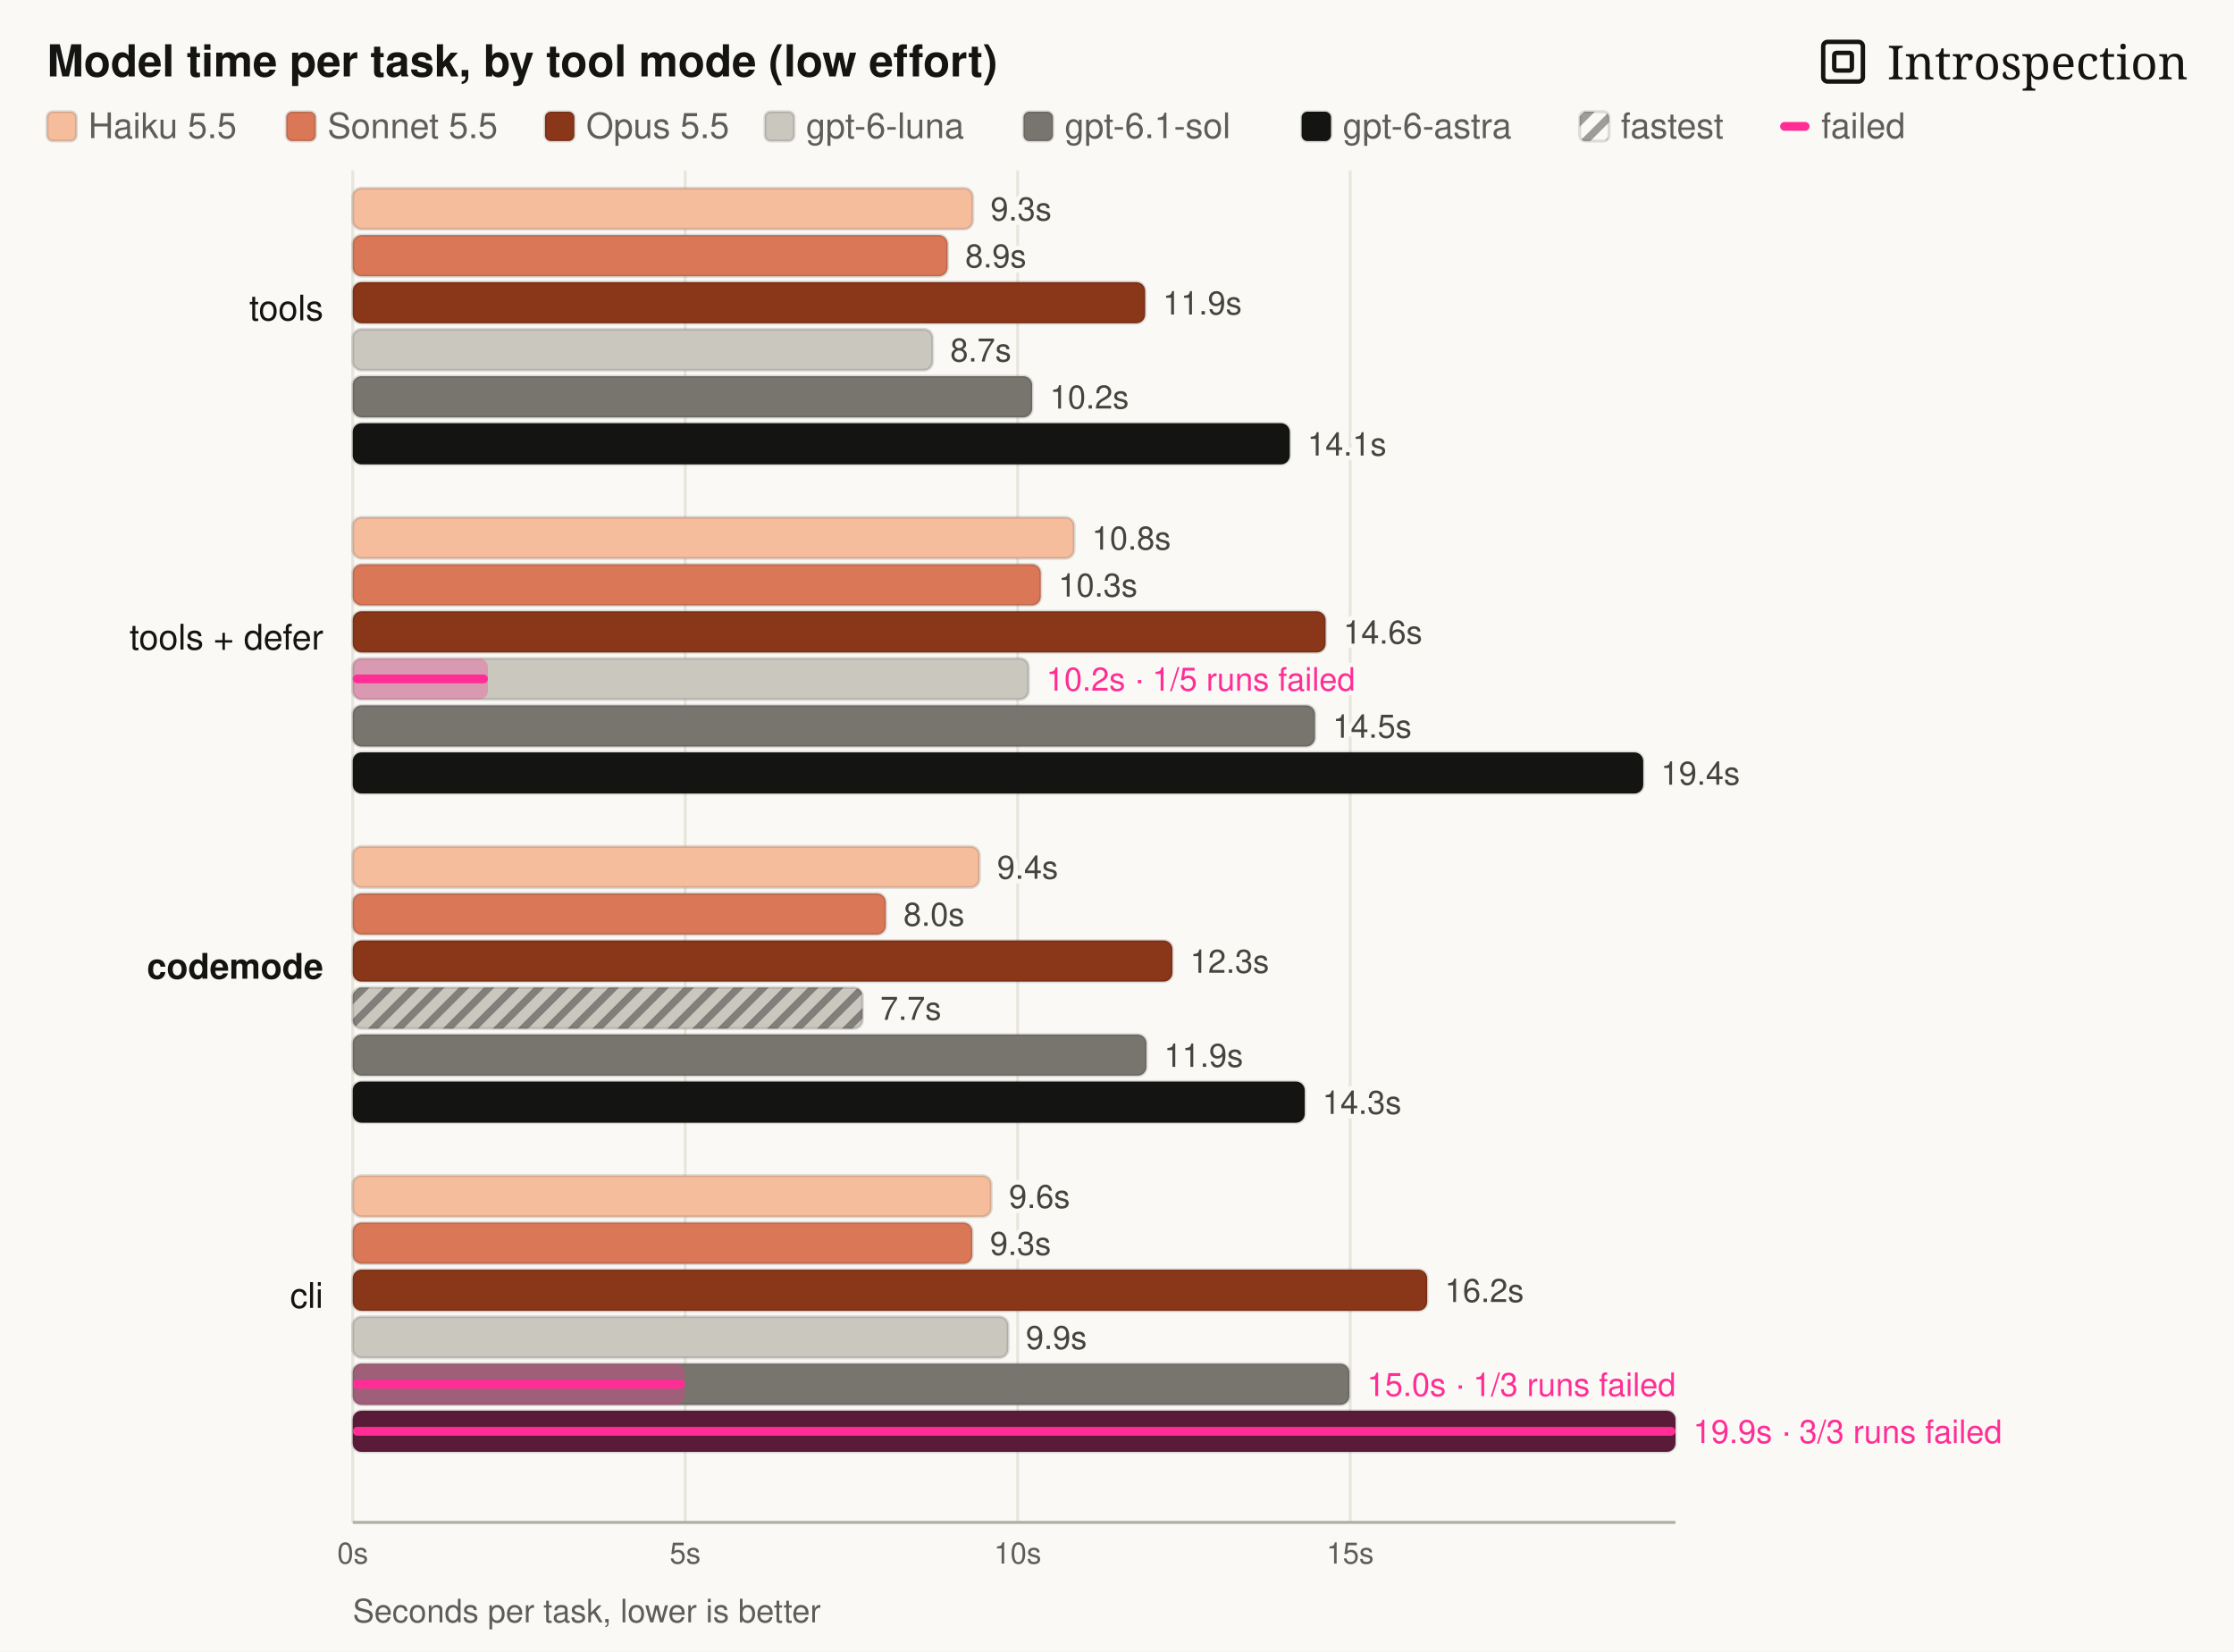
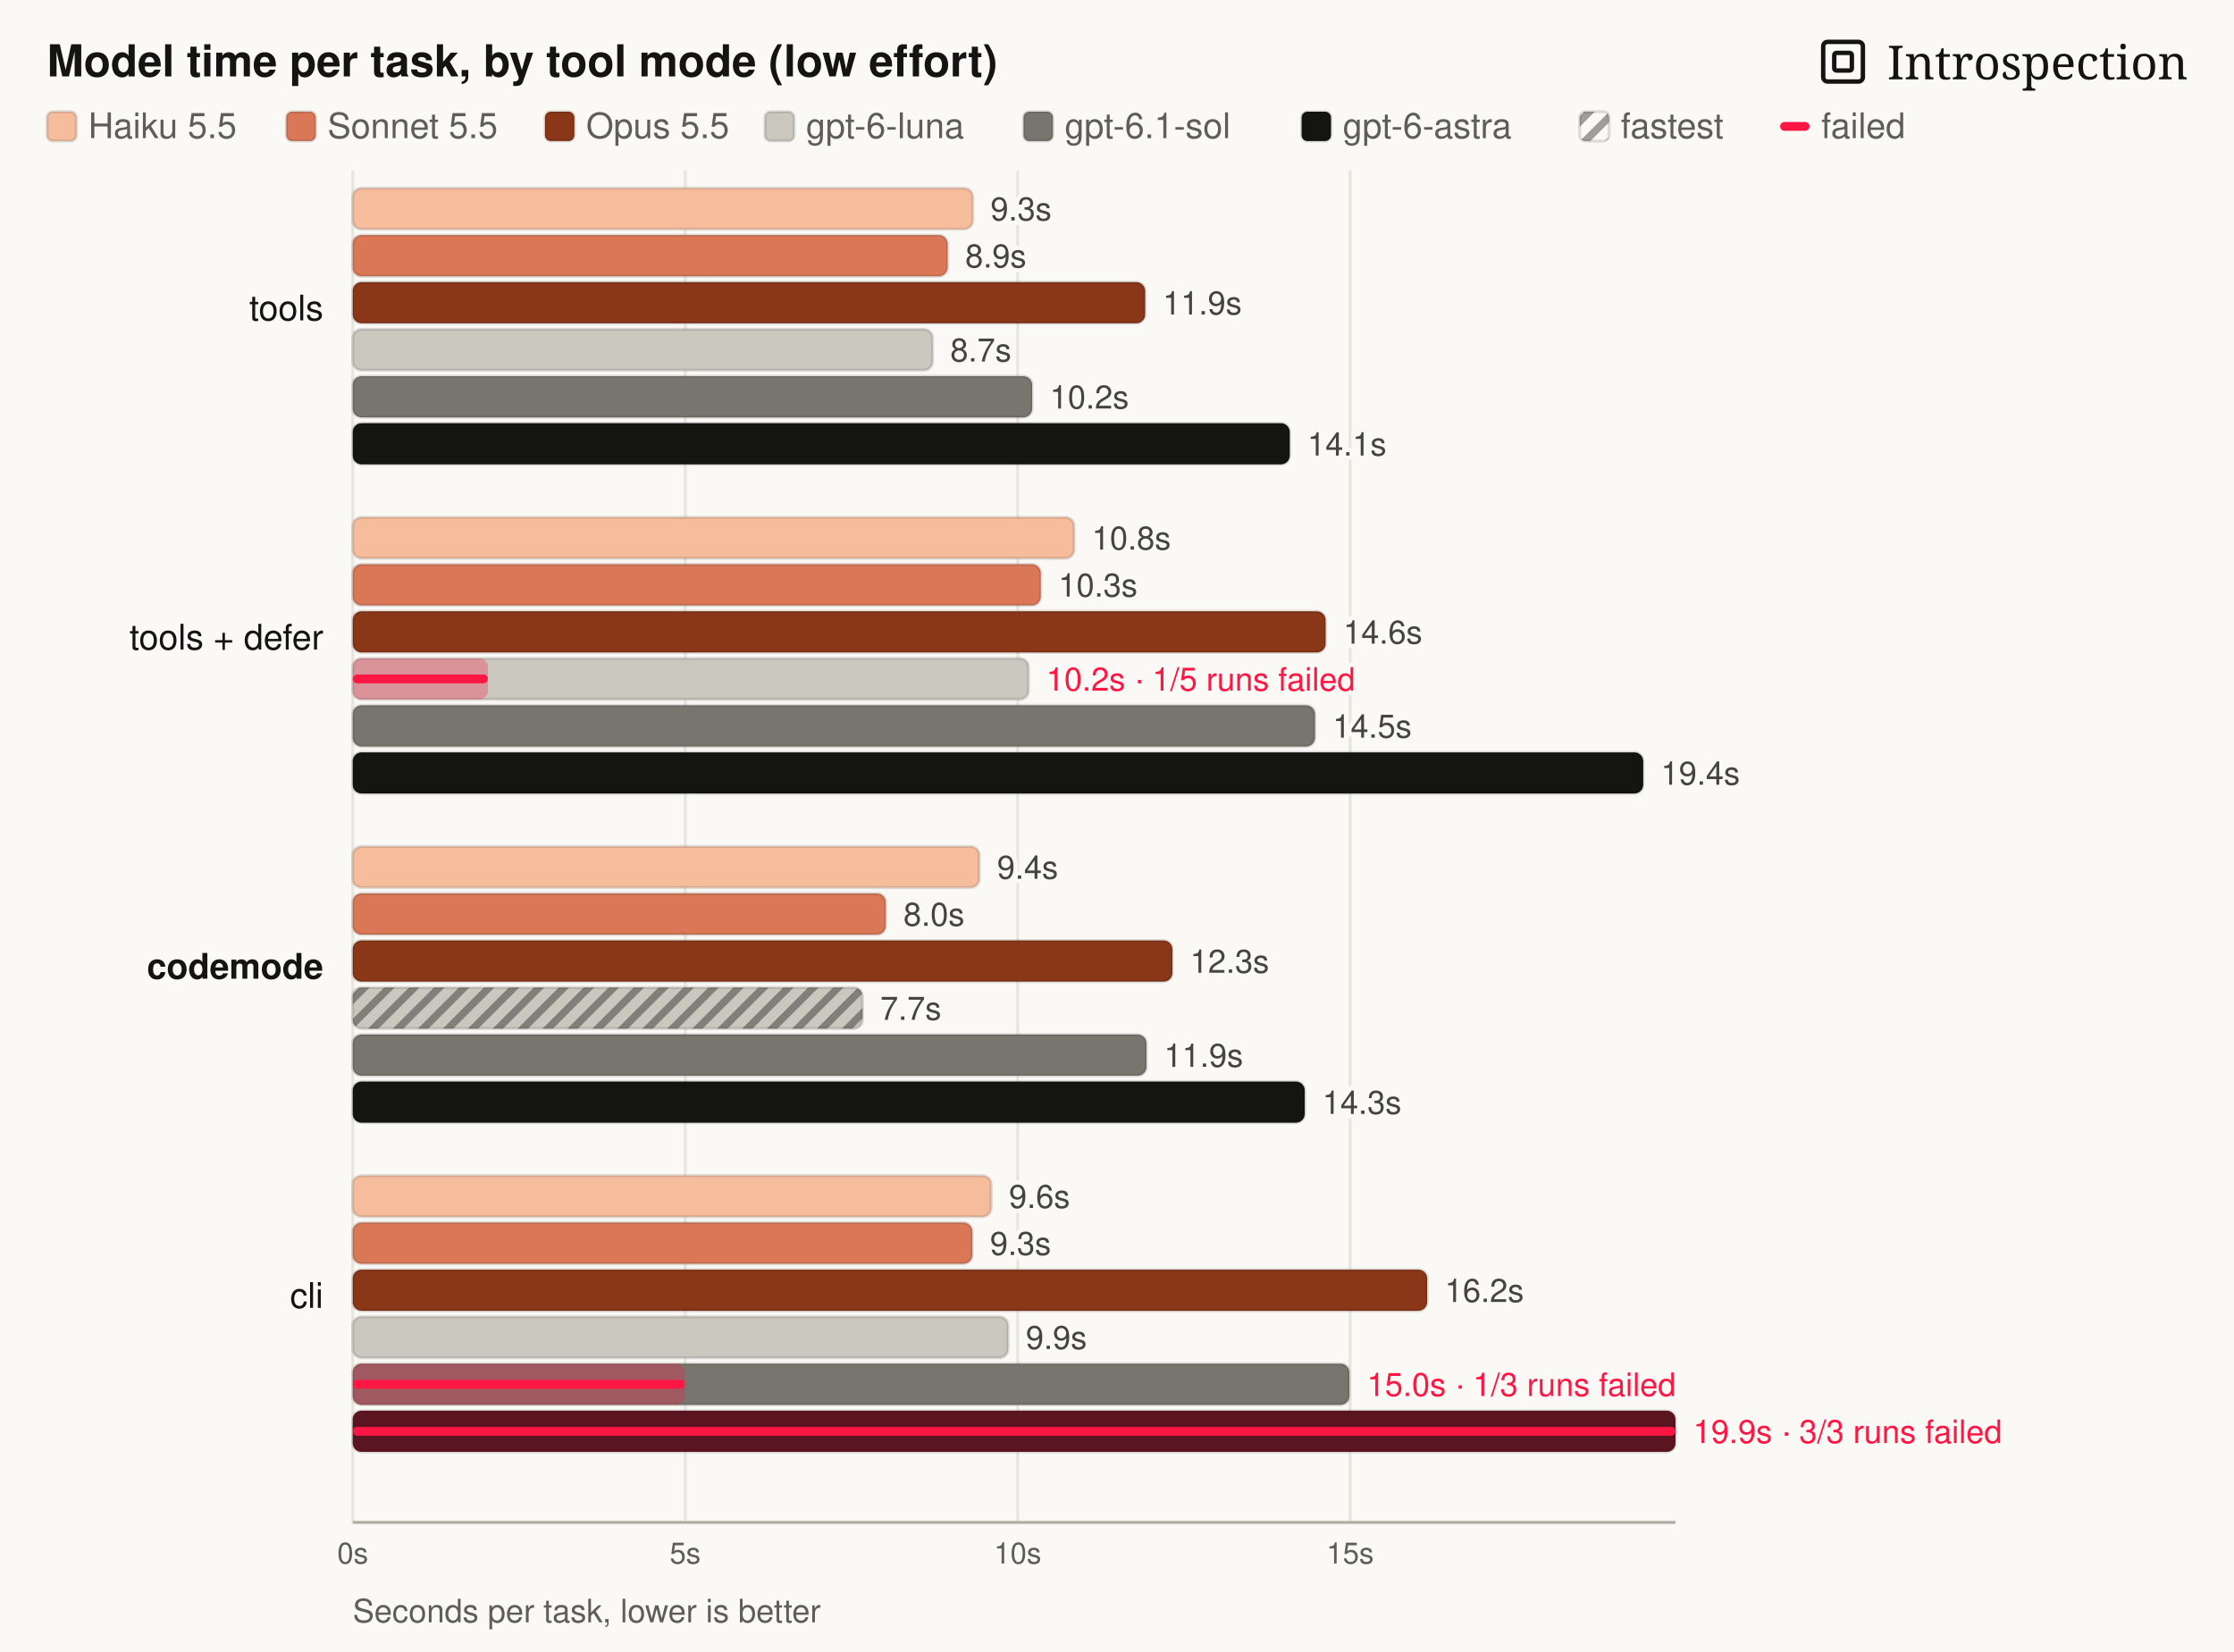
<svg xmlns="http://www.w3.org/2000/svg" width="760" height="562" viewBox="0 0 760 562" font-family="-apple-system, Segoe UI, Helvetica, Arial, sans-serif">
  <defs>
    <pattern id="win-light" patternUnits="userSpaceOnUse" width="6" height="6" patternTransform="rotate(45)">
      <rect width="2.5" height="6" fill="#141413" opacity="0.4" />
    </pattern>
    <pattern id="win-dark" patternUnits="userSpaceOnUse" width="6" height="6" patternTransform="rotate(45)">
      <rect width="2.5" height="6" fill="#ffffff" opacity="0.6" />
    </pattern>
  </defs>
  <rect width="760" height="562" fill="#faf9f5" />
  <text x="16" y="26" font-size="15" font-weight="600" fill="#141413">Model time per task, by tool mode (low effort)</text>
  <g transform="translate(618 12) scale(0.75)" fill="none" stroke="#141413" stroke-width="2" stroke-linecap="round" stroke-linejoin="round">
    <rect x="3" y="3" width="18" height="18" rx="2" />
    <rect x="8" y="8" width="8" height="8" rx="1" />
  </g>
  <text x="642" y="27" font-size="16" font-family="Georgia, serif" fill="#141413">Introspection</text>
  <rect x="16" y="38" width="10" height="10" rx="2" fill="#f6bd9d" stroke="#0000001f" />
  <text x="30" y="47" font-size="12" fill="#5e5d59">Haiku 5.5</text>
  <rect x="97.4" y="38" width="10" height="10" rx="2" fill="#d97757" stroke="#0000001f" />
  <text x="111.4" y="47" font-size="12" fill="#5e5d59">Sonnet 5.5</text>
  <rect x="185.4" y="38" width="10" height="10" rx="2" fill="#8a3618" stroke="#0000001f" />
  <text x="199.4" y="47" font-size="12" fill="#5e5d59">Opus 5.5</text>
  <rect x="260.2" y="38" width="10" height="10" rx="2" fill="#c9c7be" stroke="#0000001f" />
  <text x="274.2" y="47" font-size="12" fill="#5e5d59">gpt-6-luna</text>
  <rect x="348.2" y="38" width="10" height="10" rx="2" fill="#77756e" stroke="#0000001f" />
  <text x="362.2" y="47" font-size="12" fill="#5e5d59">gpt-6.1-sol</text>
  <rect x="442.8" y="38" width="10" height="10" rx="2" fill="#141413" stroke="#0000001f" />
  <text x="456.8" y="47" font-size="12" fill="#5e5d59">gpt-6-astra</text>
  <rect x="537.4" y="38" width="10" height="10" rx="2" fill="url(#win-light)" stroke="#0000001f" />
  <text x="551.4" y="47" font-size="12" fill="#5e5d59">fastest</text>
-   <rect x="605.6" y="41.5" width="10" height="3" rx="1.5" fill="#ff2d95" />
+   <rect x="605.6" y="41.5" width="10" height="3" rx="1.5" fill="#ff1744" />
  <text x="619.6" y="47" font-size="12" fill="#5e5d59">failed</text>
  <line x1="120" y1="58" x2="120" y2="518" stroke="#e8e6dc" />
  <text x="120" y="532" font-size="10" text-anchor="middle" fill="#5e5d59">0s</text>
  <line x1="233.105" y1="58" x2="233.105" y2="518" stroke="#e8e6dc" />
  <text x="233.105" y="532" font-size="10" text-anchor="middle" fill="#5e5d59">5s</text>
  <line x1="346.21" y1="58" x2="346.21" y2="518" stroke="#e8e6dc" />
  <text x="346.21" y="532" font-size="10" text-anchor="middle" fill="#5e5d59">10s</text>
  <line x1="459.315" y1="58" x2="459.315" y2="518" stroke="#e8e6dc" />
  <text x="459.315" y="532" font-size="10" text-anchor="middle" fill="#5e5d59">15s</text>
  <line x1="120" y1="518" x2="570" y2="518" stroke="#b0aea5" />
  <text x="110" y="109" font-size="12" text-anchor="end" fill="#141413" font-weight="400">tools</text>
  <rect x="120" y="64" width="210.959" height="14" rx="3" fill="#f6bd9d" stroke="#0000001f" data-href="https://artificialanalysis.ai/models/claude-haiku-5-5" />
  <text x="336.959" y="75" font-size="11" stroke="#faf9f5" stroke-width="3" paint-order="stroke" fill="#45453f">9.3s</text>
  <rect x="120" y="80" width="202.375" height="14" rx="3" fill="#d97757" stroke="#0000001f" data-href="https://artificialanalysis.ai/models/claude-sonnet-5-5" />
  <text x="328.375" y="91" font-size="11" stroke="#faf9f5" stroke-width="3" paint-order="stroke" fill="#45453f">8.9s</text>
  <rect x="120" y="96" width="269.575" height="14" rx="3" fill="#8a3618" stroke="#0000001f" data-href="https://artificialanalysis.ai/models/claude-opus-5-5" />
  <text x="395.575" y="107" font-size="11" stroke="#faf9f5" stroke-width="3" paint-order="stroke" fill="#45453f">11.9s</text>
  <rect x="120" y="112" width="197.278" height="14" rx="3" fill="#c9c7be" stroke="#0000001f" data-href="https://artificialanalysis.ai/models/gpt-6-luna" />
  <text x="323.278" y="123" font-size="11" stroke="#faf9f5" stroke-width="3" paint-order="stroke" fill="#45453f">8.7s</text>
  <rect x="120" y="128" width="231.142" height="14" rx="3" fill="#77756e" stroke="#0000001f" data-href="https://artificialanalysis.ai/models/gpt-6-1-sol" />
  <text x="357.142" y="139" font-size="11" stroke="#faf9f5" stroke-width="3" paint-order="stroke" fill="#45453f">10.2s</text>
  <rect x="120" y="144" width="318.775" height="14" rx="3" fill="#141413" stroke="#0000001f" data-href="https://artificialanalysis.ai/models/gpt-6-astra" />
  <text x="444.775" y="155" font-size="11" stroke="#faf9f5" stroke-width="3" paint-order="stroke" fill="#45453f">14.1s</text>
  <text x="110" y="221" font-size="12" text-anchor="end" fill="#141413" font-weight="400">tools + defer</text>
  <rect x="120" y="176" width="245.434" height="14" rx="3" fill="#f6bd9d" stroke="#0000001f" data-href="https://artificialanalysis.ai/models/claude-haiku-5-5" />
  <text x="371.434" y="187" font-size="11" stroke="#faf9f5" stroke-width="3" paint-order="stroke" fill="#45453f">10.8s</text>
  <rect x="120" y="192" width="234.067" height="14" rx="3" fill="#d97757" stroke="#0000001f" data-href="https://artificialanalysis.ai/models/claude-sonnet-5-5" />
  <text x="360.067" y="203" font-size="11" stroke="#faf9f5" stroke-width="3" paint-order="stroke" fill="#45453f">10.3s</text>
  <rect x="120" y="208" width="330.968" height="14" rx="3" fill="#8a3618" stroke="#0000001f" data-href="https://artificialanalysis.ai/models/claude-opus-5-5" />
  <text x="456.968" y="219" font-size="11" stroke="#faf9f5" stroke-width="3" paint-order="stroke" fill="#45453f">14.6s</text>
  <rect x="120" y="224" width="229.925" height="14" rx="3" fill="#c9c7be" stroke="#0000001f" data-href="https://artificialanalysis.ai/models/gpt-6-luna" />
-   <rect x="120" y="224" width="45.985" height="14" rx="3" fill="#ff2d95" opacity="0.3" pointer-events="none" />
-   <rect x="120" y="229.5" width="45.985" height="3" rx="1.5" fill="#ff2d95" pointer-events="none" />
-   <text x="355.925" y="235" font-size="11" stroke="#faf9f5" stroke-width="3" paint-order="stroke" fill="#ff2d95">10.2s · 1/5 runs failed</text>
+   <rect x="120" y="224" width="45.985" height="14" rx="3" fill="#ff1744" opacity="0.3" pointer-events="none" />
+   <rect x="120" y="229.5" width="45.985" height="3" rx="1.5" fill="#ff1744" pointer-events="none" />
+   <text x="355.925" y="235" font-size="11" stroke="#faf9f5" stroke-width="3" paint-order="stroke" fill="#ff1744">10.2s · 1/5 runs failed</text>
  <rect x="120" y="240" width="327.356" height="14" rx="3" fill="#77756e" stroke="#0000001f" data-href="https://artificialanalysis.ai/models/gpt-6-1-sol" />
  <text x="453.356" y="251" font-size="11" stroke="#faf9f5" stroke-width="3" paint-order="stroke" fill="#45453f">14.5s</text>
  <rect x="120" y="256" width="439.021" height="14" rx="3" fill="#141413" stroke="#0000001f" data-href="https://artificialanalysis.ai/models/gpt-6-astra" />
  <text x="565.021" y="267" font-size="11" stroke="#faf9f5" stroke-width="3" paint-order="stroke" fill="#45453f">19.4s</text>
  <text x="110" y="333" font-size="12" text-anchor="end" fill="#141413" font-weight="600">codemode</text>
  <rect x="120" y="288" width="213.19" height="14" rx="3" fill="#f6bd9d" stroke="#0000001f" data-href="https://artificialanalysis.ai/models/claude-haiku-5-5" />
  <text x="339.19" y="299" font-size="11" stroke="#faf9f5" stroke-width="3" paint-order="stroke" fill="#45453f">9.4s</text>
  <rect x="120" y="304" width="181.338" height="14" rx="3" fill="#d97757" stroke="#0000001f" data-href="https://artificialanalysis.ai/models/claude-sonnet-5-5" />
  <text x="307.338" y="315" font-size="11" stroke="#faf9f5" stroke-width="3" paint-order="stroke" fill="#45453f">8.0s</text>
  <rect x="120" y="320" width="278.857" height="14" rx="3" fill="#8a3618" stroke="#0000001f" data-href="https://artificialanalysis.ai/models/claude-opus-5-5" />
  <text x="404.857" y="331" font-size="11" stroke="#faf9f5" stroke-width="3" paint-order="stroke" fill="#45453f">12.3s</text>
  <rect x="120" y="336" width="173.453" height="14" rx="3" fill="#c9c7be" stroke="#0000001f" data-href="https://artificialanalysis.ai/models/gpt-6-luna" />
  <rect x="120" y="336" width="173.453" height="14" rx="3" fill="url(#win-light)" pointer-events="none" />
  <text x="299.453" y="347" font-size="11" stroke="#faf9f5" stroke-width="3" paint-order="stroke" fill="#45453f">7.7s</text>
  <rect x="120" y="352" width="270.012" height="14" rx="3" fill="#77756e" stroke="#0000001f" data-href="https://artificialanalysis.ai/models/gpt-6-1-sol" />
  <text x="396.012" y="363" font-size="11" stroke="#faf9f5" stroke-width="3" paint-order="stroke" fill="#45453f">11.9s</text>
  <rect x="120" y="368" width="323.873" height="14" rx="3" fill="#141413" stroke="#0000001f" data-href="https://artificialanalysis.ai/models/gpt-6-astra" />
  <text x="449.873" y="379" font-size="11" stroke="#faf9f5" stroke-width="3" paint-order="stroke" fill="#45453f">14.3s</text>
  <text x="110" y="445" font-size="12" text-anchor="end" fill="#141413" font-weight="400">cli</text>
  <rect x="120" y="400" width="217.225" height="14" rx="3" fill="#f6bd9d" stroke="#0000001f" data-href="https://artificialanalysis.ai/models/claude-haiku-5-5" />
  <text x="343.225" y="411" font-size="11" stroke="#faf9f5" stroke-width="3" paint-order="stroke" fill="#45453f">9.6s</text>
  <rect x="120" y="416" width="210.783" height="14" rx="3" fill="#d97757" stroke="#0000001f" data-href="https://artificialanalysis.ai/models/claude-sonnet-5-5" />
  <text x="336.783" y="427" font-size="11" stroke="#faf9f5" stroke-width="3" paint-order="stroke" fill="#45453f">9.3s</text>
  <rect x="120" y="432" width="365.518" height="14" rx="3" fill="#8a3618" stroke="#0000001f" data-href="https://artificialanalysis.ai/models/claude-opus-5-5" />
  <text x="491.518" y="443" font-size="11" stroke="#faf9f5" stroke-width="3" paint-order="stroke" fill="#45453f">16.2s</text>
  <rect x="120" y="448" width="222.975" height="14" rx="3" fill="#c9c7be" stroke="#0000001f" data-href="https://artificialanalysis.ai/models/gpt-6-luna" />
  <text x="348.975" y="459" font-size="11" stroke="#faf9f5" stroke-width="3" paint-order="stroke" fill="#45453f">9.9s</text>
  <rect x="120" y="464" width="339.029" height="14" rx="3" fill="#77756e" stroke="#0000001f" data-href="https://artificialanalysis.ai/models/gpt-6-1-sol" />
-   <rect x="120" y="464" width="113.01" height="14" rx="3" fill="#ff2d95" opacity="0.3" pointer-events="none" />
-   <rect x="120" y="469.5" width="113.01" height="3" rx="1.5" fill="#ff2d95" pointer-events="none" />
-   <text x="465.029" y="475" font-size="11" stroke="#faf9f5" stroke-width="3" paint-order="stroke" fill="#ff2d95">15.0s · 1/3 runs failed</text>
+   <rect x="120" y="464" width="113.01" height="14" rx="3" fill="#ff1744" opacity="0.3" pointer-events="none" />
+   <rect x="120" y="469.5" width="113.01" height="3" rx="1.5" fill="#ff1744" pointer-events="none" />
+   <text x="465.029" y="475" font-size="11" stroke="#faf9f5" stroke-width="3" paint-order="stroke" fill="#ff1744">15.0s · 1/3 runs failed</text>
  <rect x="120" y="480" width="450" height="14" rx="3" fill="#141413" stroke="#0000001f" data-href="https://artificialanalysis.ai/models/gpt-6-astra" />
-   <rect x="120" y="480" width="450" height="14" rx="3" fill="#ff2d95" opacity="0.3" pointer-events="none" />
-   <rect x="120" y="485.5" width="450" height="3" rx="1.5" fill="#ff2d95" pointer-events="none" />
-   <text x="576" y="491" font-size="11" stroke="#faf9f5" stroke-width="3" paint-order="stroke" fill="#ff2d95">19.9s · 3/3 runs failed</text>
+   <rect x="120" y="480" width="450" height="14" rx="3" fill="#ff1744" opacity="0.3" pointer-events="none" />
+   <rect x="120" y="485.5" width="450" height="3" rx="1.5" fill="#ff1744" pointer-events="none" />
+   <text x="576" y="491" font-size="11" stroke="#faf9f5" stroke-width="3" paint-order="stroke" fill="#ff1744">19.9s · 3/3 runs failed</text>
  <text x="120" y="552" font-size="11" fill="#5e5d59">Seconds per task, lower is better</text>
</svg>
